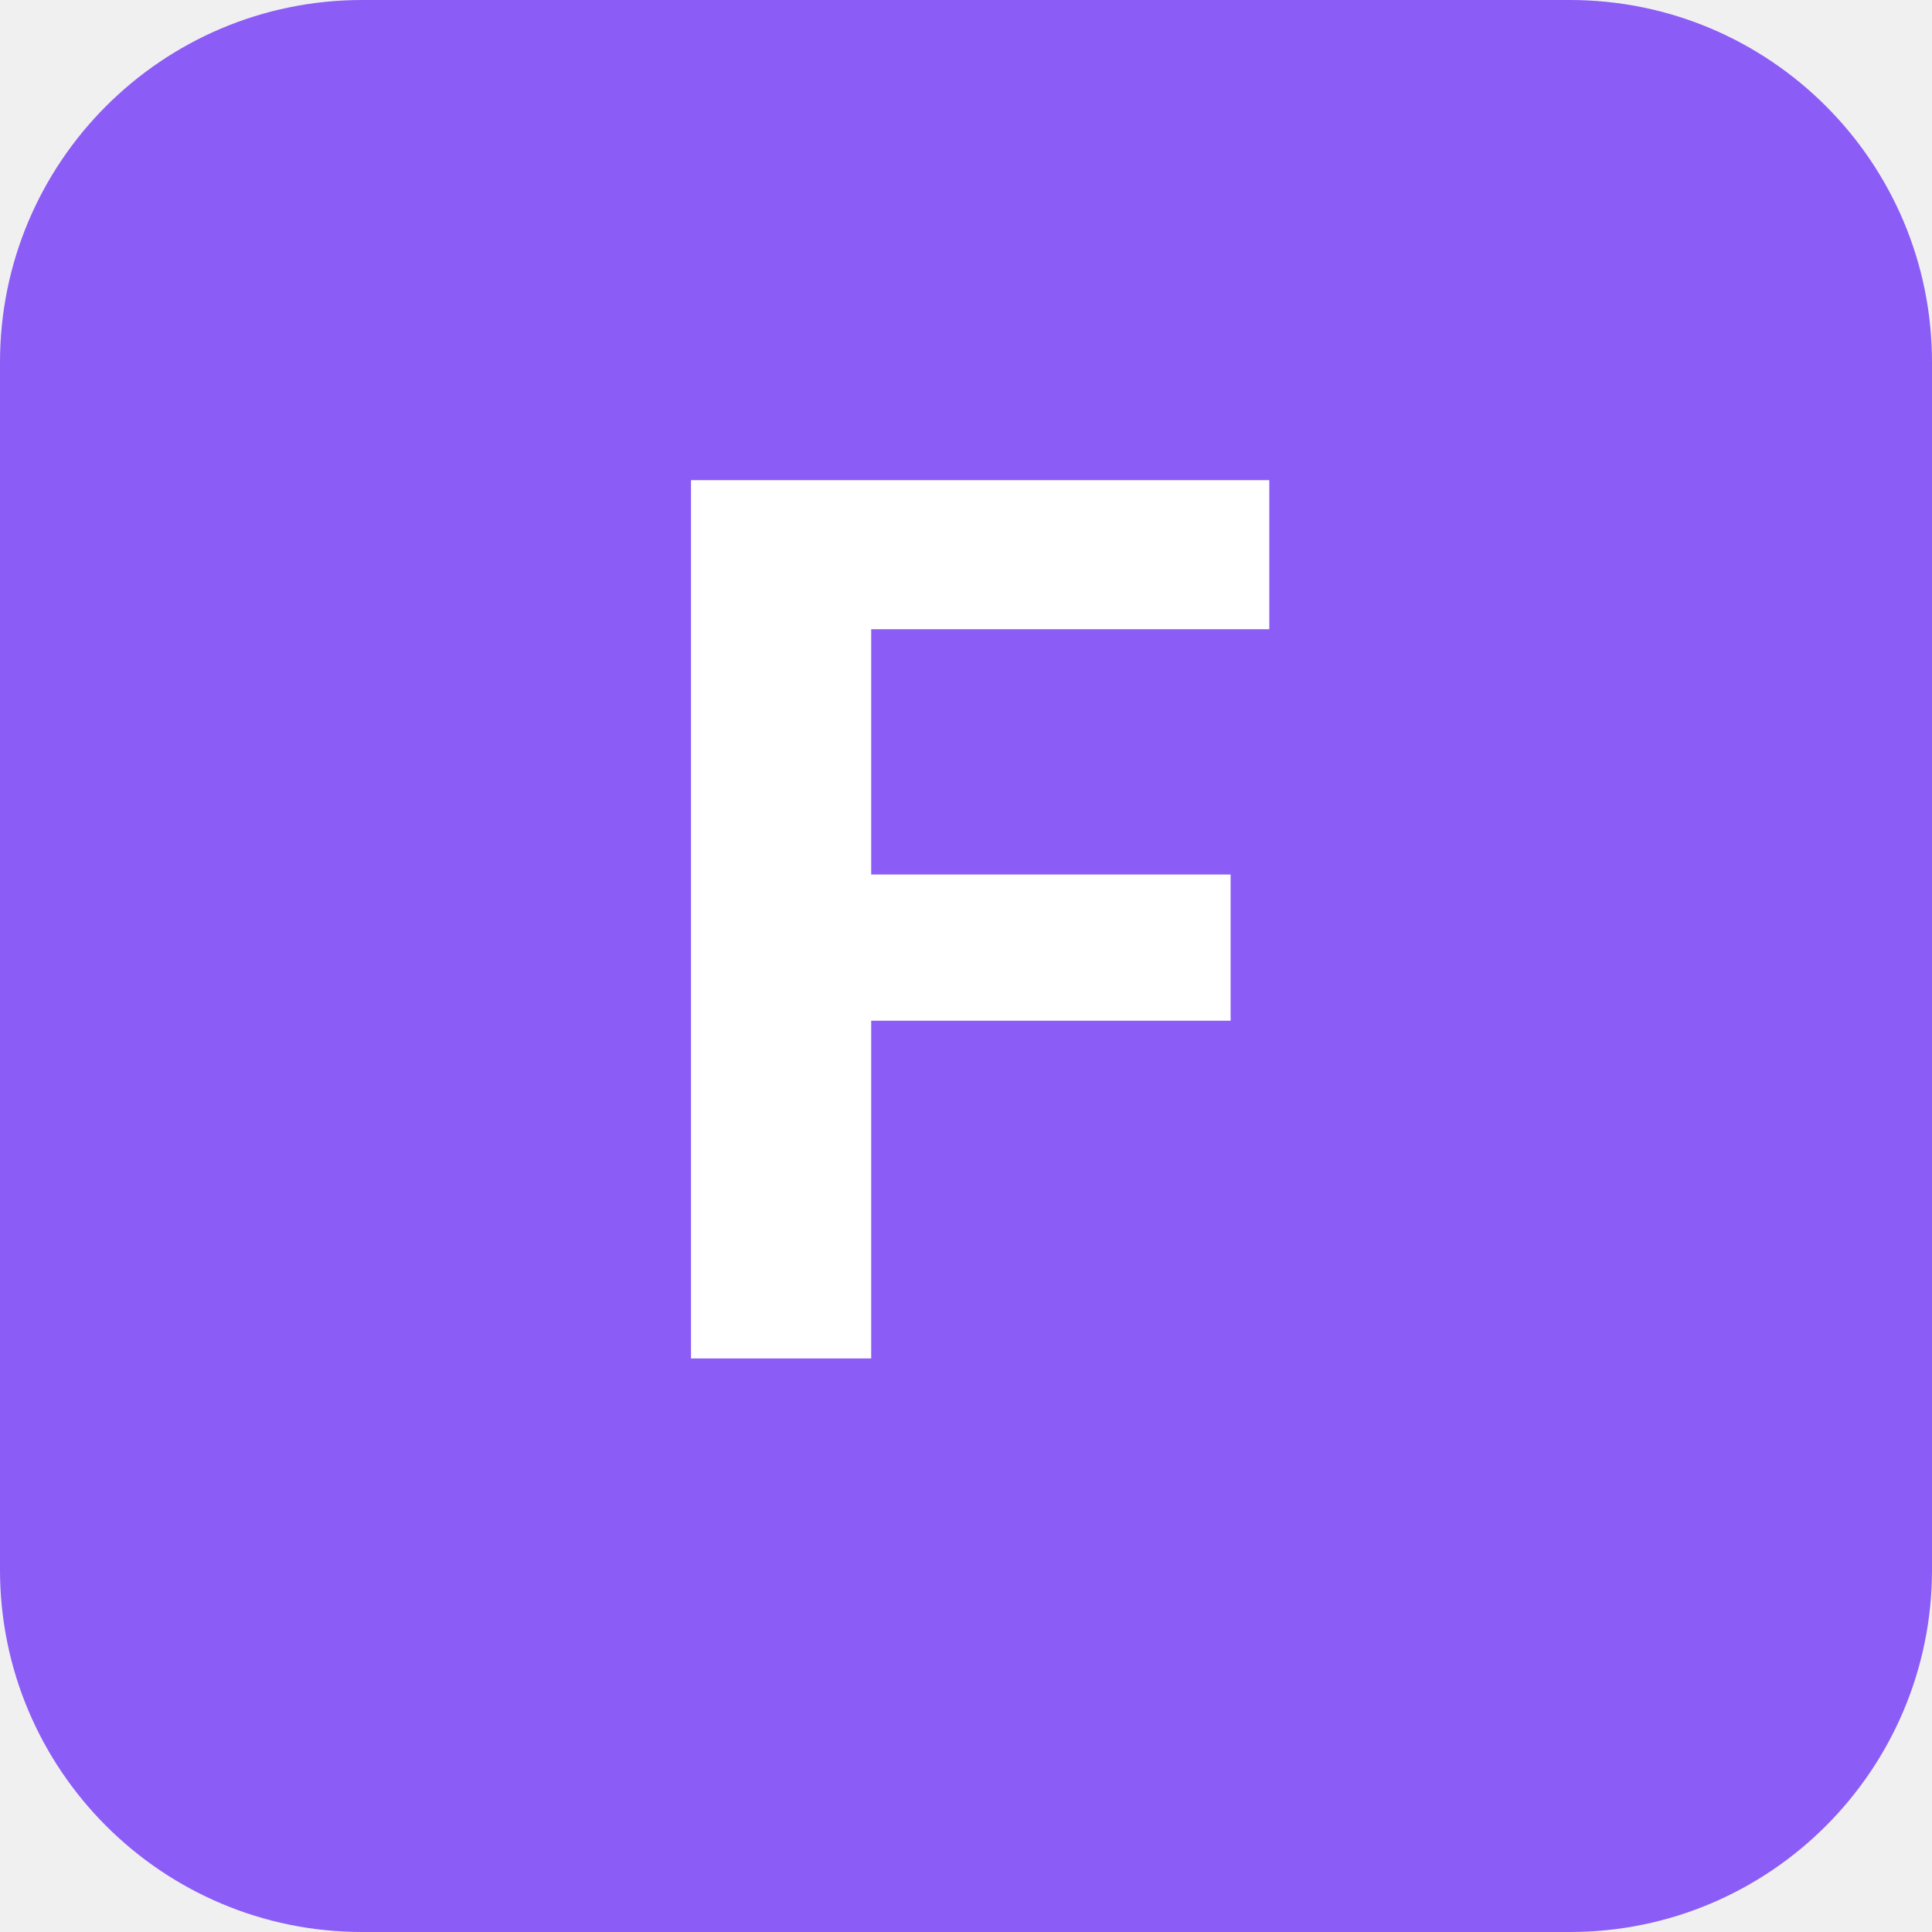
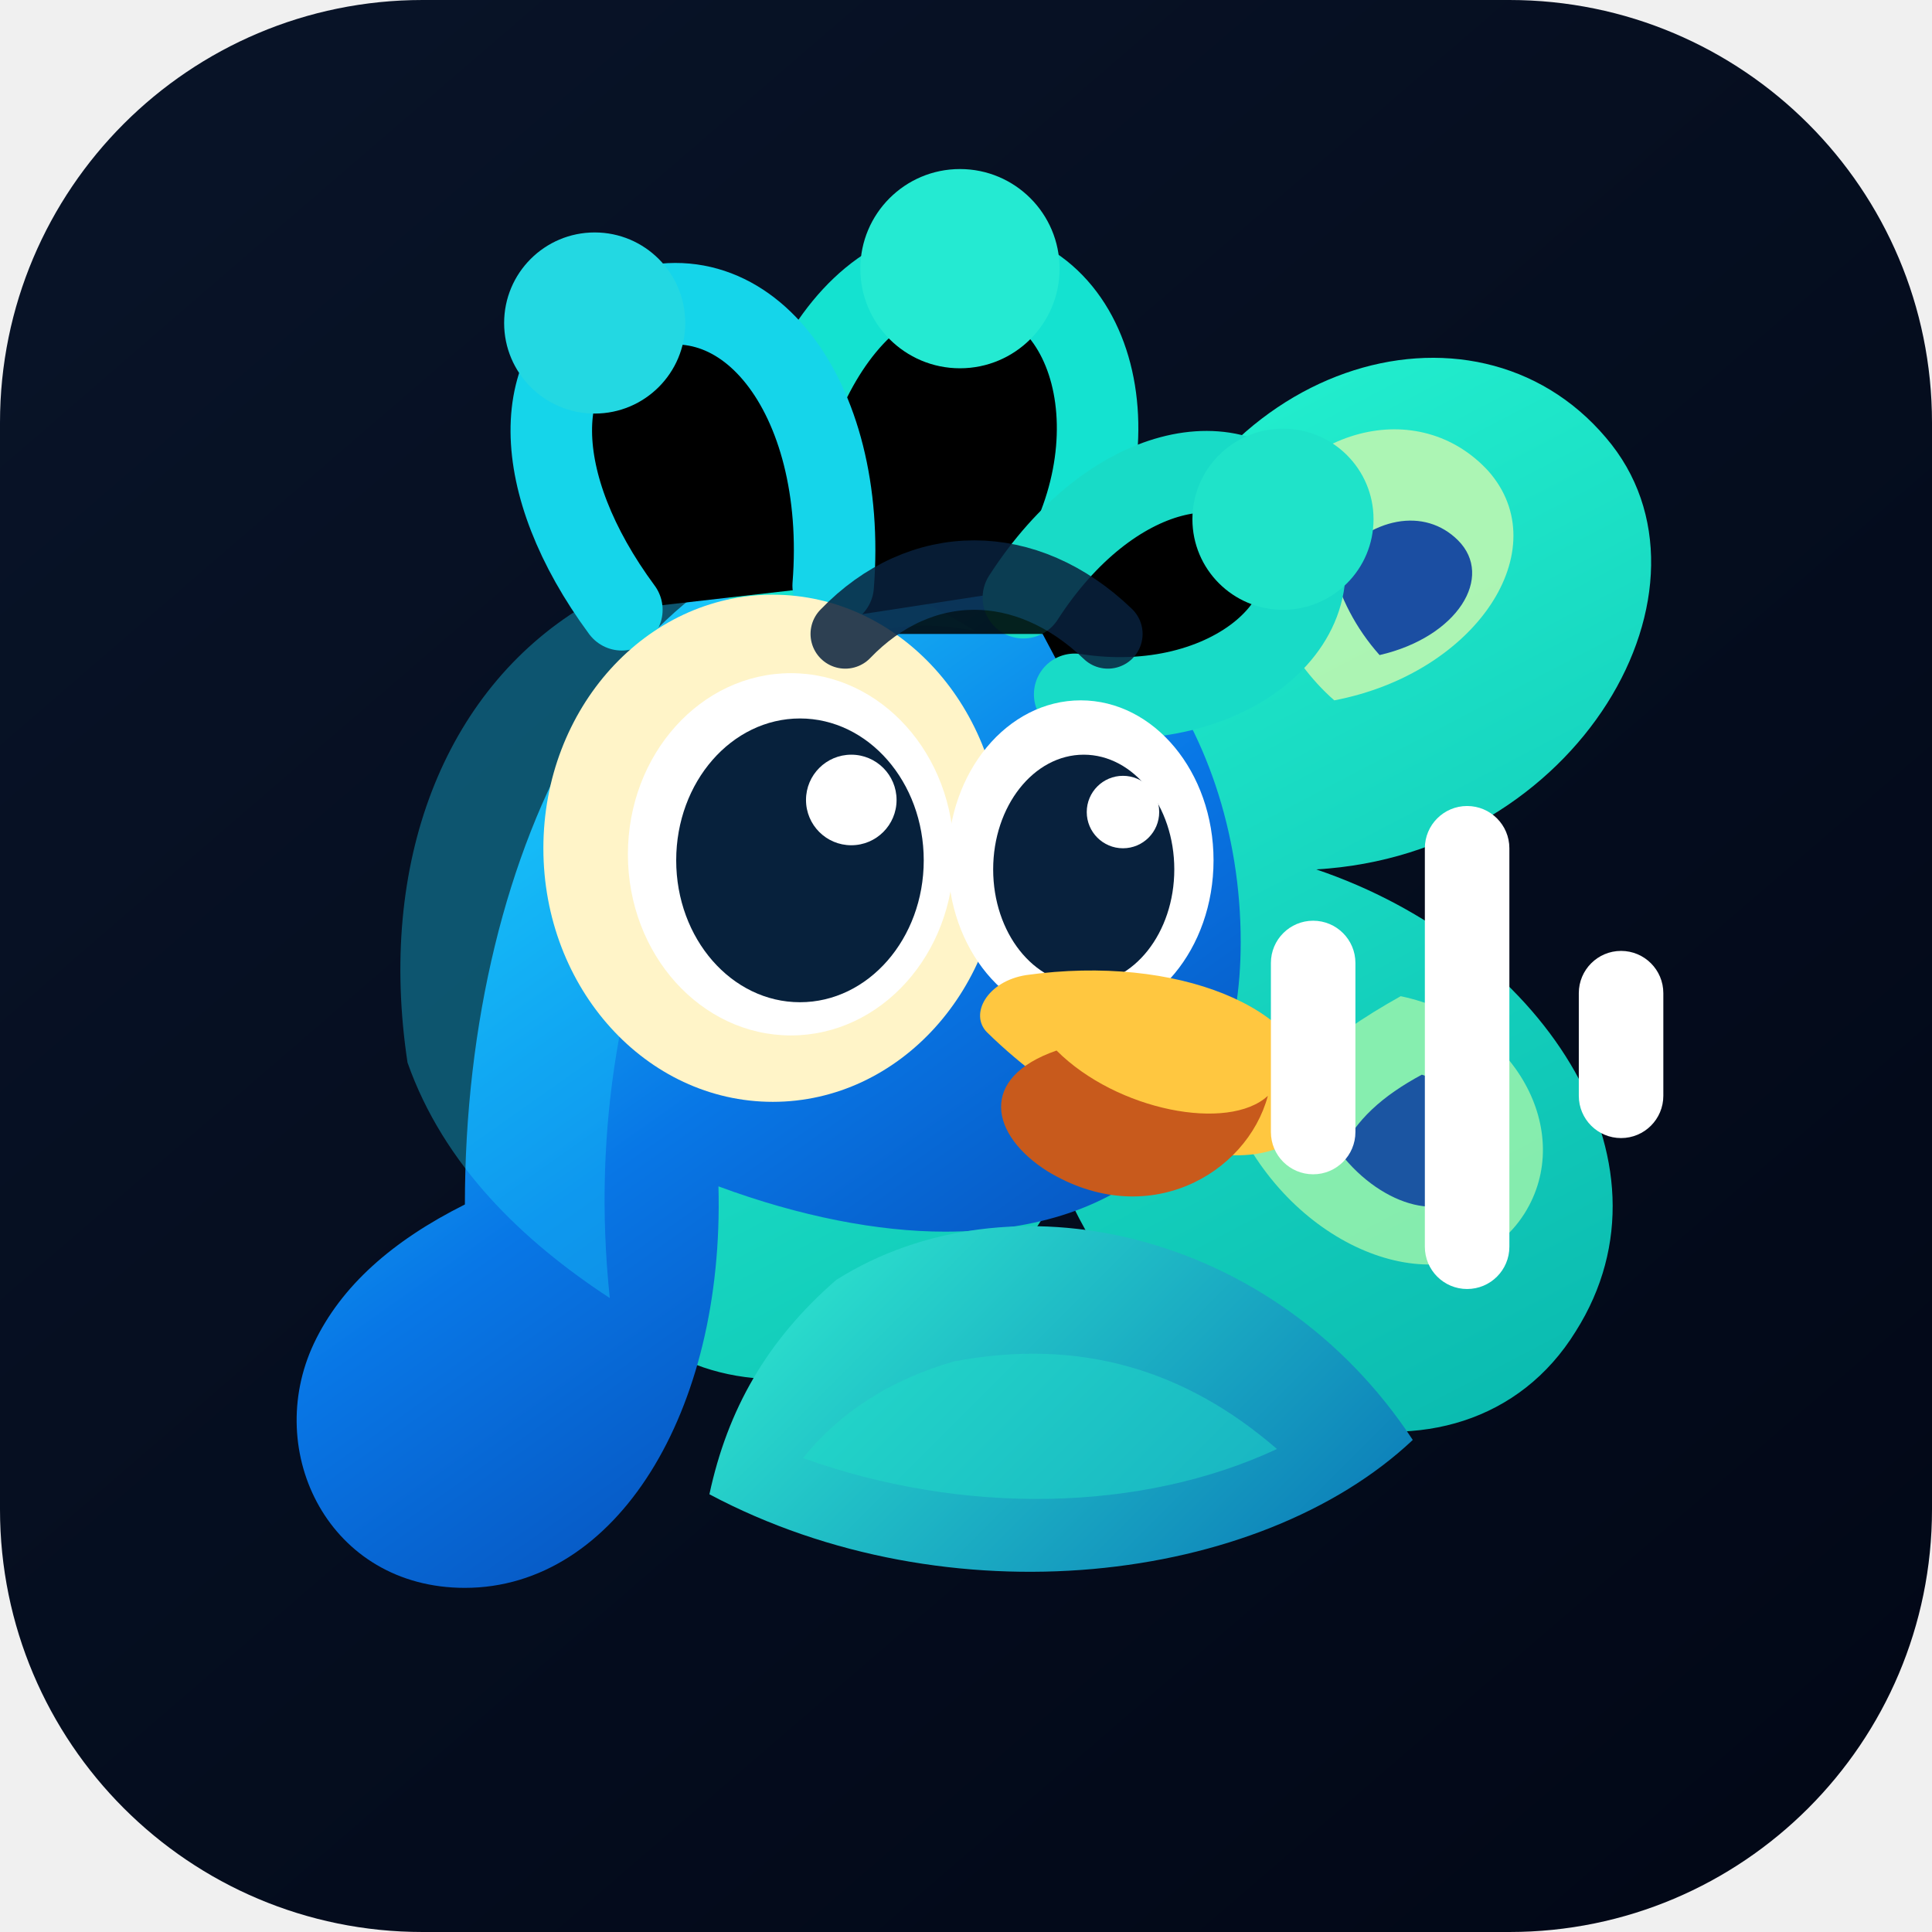
- <svg xmlns="http://www.w3.org/2000/svg" width="32" height="32" viewBox="0 0 32 32">
-   <rect width="32" height="32" rx="6" fill="#8B5CF6" />
-   <text x="16" y="22.5" fill="#FFFFFF" font-family="system-ui, -apple-system, BlinkMacSystemFont, 'Segoe UI', sans-serif" font-size="20" font-weight="700" text-anchor="middle">
-     F
-   </text>
+ <svg xmlns="http://www.w3.org/2000/svg" width="64" height="64" viewBox="0 0 64 64" role="img" aria-label="Fluentia">
+   <defs>
+     <linearGradient id="bg" x1="8" y1="4" x2="58" y2="62" gradientUnits="userSpaceOnUse">
+       <stop stop-color="#081327" />
+       <stop offset="1" stop-color="#020817" />
+     </linearGradient>
+     <linearGradient id="body" x1="12" y1="18" x2="36" y2="52" gradientUnits="userSpaceOnUse">
+       <stop stop-color="#1FE4FF" />
+       <stop offset="0.52" stop-color="#0877E6" />
+       <stop offset="1" stop-color="#0640A8" />
+     </linearGradient>
+     <linearGradient id="feather" x1="36" y1="10" x2="58" y2="52" gradientUnits="userSpaceOnUse">
+       <stop stop-color="#25F5D2" />
+       <stop offset="1" stop-color="#05AFA9" />
+     </linearGradient>
+     <linearGradient id="wing" x1="26" y1="38" x2="43" y2="55" gradientUnits="userSpaceOnUse">
+       <stop stop-color="#30F0D0" />
+       <stop offset="1" stop-color="#0A77B8" />
+     </linearGradient>
+     <radialGradient id="eye" cx="0" cy="0" r="1" gradientUnits="userSpaceOnUse" gradientTransform="translate(25 27) rotate(83) scale(6 5)">
+       <stop stop-color="#ffffff" />
+       <stop offset="0.45" stop-color="#ffffff" />
+       <stop offset="0.46" stop-color="#07213C" />
+       <stop offset="1" stop-color="#020817" />
+     </radialGradient>
+   </defs>
+   <rect width="64" height="64" rx="14" fill="url(#bg)" />
+   <path d="M37.5 20.5C39.8 12 48.8 9.3 53.2 14.5C57.4 19.4 52.3 28.3 43.6 28.8C51 31.3 55.8 38.4 52.2 44.1C48.5 50.1 38.8 47.7 35.2 39.2C31.2 47 21.9 47.8 19.2 41.4C16.5 35 23.2 29.2 31.5 30.2C25.6 25.2 26.3 16.5 32.8 14.8C35.3 14.2 37 16.6 37.5 20.5Z" fill="url(#feather)" />
+   <path d="M41.2 17.8C42.9 14.1 47 13.1 49.3 15.6C51.6 18.2 48.9 22.3 44.2 23.2C42.6 21.8 41.8 19.8 41.2 17.8Z" fill="#B8F6B2" opacity="0.92" />
+   <path d="M46.4 33C50.2 33.8 52.2 37.5 50.5 40.2C48.6 43.2 43.9 42 41.5 38.2C42.1 35.9 43.9 34.4 46.4 33Z" fill="#A6F7AC" opacity="0.78" />
+   <path d="M38.4 43.3C41.4 45.9 41.2 50 38.3 51.3C35.3 52.7 31.8 49.2 32.3 44.6C34 43.5 36.1 43.2 38.4 43.3Z" fill="#0B4EA9" opacity="0.52" />
+   <path d="M44.1 18.7C45.4 17.1 47.2 16.8 48.3 17.9C49.5 19.1 48.3 21.1 45.7 21.7C44.9 20.8 44.4 19.8 44.1 18.7Z" fill="#0B3CA0" opacity="0.9" />
+   <path d="M47.1 35.6C49 36.2 49.8 38 48.9 39.2C48 40.6 45.8 40 44.4 38.2C44.9 37.1 45.8 36.3 47.1 35.6Z" fill="#0B3CA0" opacity="0.86" />
+   <path d="M15.4 39.9C15.4 27.9 20.9 17.5 29.3 17.5C36.5 17.5 41.1 24 41.1 31.2C41.1 37.5 37.4 40.8 31.3 40.8C29.1 40.8 26.5 40.3 23.8 39.3C24 46.8 20.4 52.6 15.4 52.6C10.9 52.6 8.7 48.1 10.4 44.5C11.3 42.6 13 41.1 15.4 39.9Z" fill="url(#body)" />
+   <path d="M13.5 35.2C12.5 28.6 14.7 22.9 19.3 20.1C23.1 17.8 28 18.2 32.3 20.9C27.8 20 24.6 22.7 22.6 27.4C20.6 32.2 19.6 37.3 20.2 43C17.3 41.1 14.7 38.6 13.5 35.2Z" fill="#1BD8FF" opacity="0.35" />
+   <path d="M25.6 20.8C24.8 15.4 27.4 8.8 31.8 8.8C36.4 8.8 37.8 14.8 34.7 19.4" stroke="#14E2D0" stroke-width="2.7" stroke-linecap="round" />
+   <path d="M20.6 20.2C17.5 16 17.5 11.9 20.5 10.5C24.6 8.6 28.1 13.1 27.6 19.4" stroke="#15D5EA" stroke-width="2.7" stroke-linecap="round" />
+   <path d="M33.9 19.8C36.8 15.3 41.1 14.5 42.7 17.1C44.7 20.4 40.7 23.8 35.6 23" stroke="#18DBC7" stroke-width="2.7" stroke-linecap="round" />
+   <circle cx="31.8" cy="8.9" r="3.3" fill="#24EAD2" />
+   <circle cx="19.7" cy="10.7" r="3" fill="#23D8E2" />
+   <circle cx="42.5" cy="17.2" r="3" fill="#1FE3C9" />
+   <ellipse cx="25.6" cy="28.1" rx="7.6" ry="8.4" fill="#FFF4C8" />
+   <ellipse cx="26.2" cy="28.3" rx="5.4" ry="6" fill="#ffffff" />
+   <ellipse cx="26.5" cy="28.5" rx="4.1" ry="4.7" fill="#07213C" />
+   <circle cx="28.2" cy="26.5" r="1.5" fill="#ffffff" />
+   <ellipse cx="35.8" cy="28.5" rx="4.4" ry="5.3" fill="#ffffff" />
+   <ellipse cx="35.9" cy="28.8" rx="3" ry="3.8" fill="#08213D" />
+   <circle cx="37.2" cy="26.9" r="1.2" fill="#ffffff" />
+   <path d="M34 32.3C39 31.6 43.3 33.4 43.5 36.1C43.7 39.6 37.4 38.8 32.7 34.2C32.1 33.6 32.7 32.5 34 32.3Z" fill="#FFC740" />
+   <path d="M35 34.8C37 36.8 40.7 37.5 42 36.3C41.3 38.9 38 40.8 34.7 38.8C32.8 37.6 32.4 35.7 35 34.8Z" fill="#C85A1C" />
+   <path d="M28 21C30.5 18.4 34 18.4 36.7 21" stroke="#08213D" stroke-width="2.3" stroke-linecap="round" opacity="0.85" />
+   <path d="M27.7 42.4C33.4 38.8 42.2 40.7 46.8 47.7C41.7 52.5 31.4 53.7 23.5 49.5C24.1 46.7 25.4 44.4 27.7 42.4Z" fill="url(#wing)" />
+   <path d="M31.6 45.1C35.8 44.3 39.3 45.4 42.3 48C37.8 50.1 31.9 50.2 26.6 48.3C27.8 46.8 29.5 45.7 31.6 45.1Z" fill="#20DCC7" opacity="0.5" />
+   <rect x="42.1" y="30.5" width="2.8" height="8.4" rx="1.4" fill="#ffffff" />
+   <rect x="47.2" y="26.7" width="2.8" height="16" rx="1.4" fill="#ffffff" />
+   <rect x="52.3" y="31.5" width="2.8" height="6.2" rx="1.4" fill="#ffffff" />
</svg>
